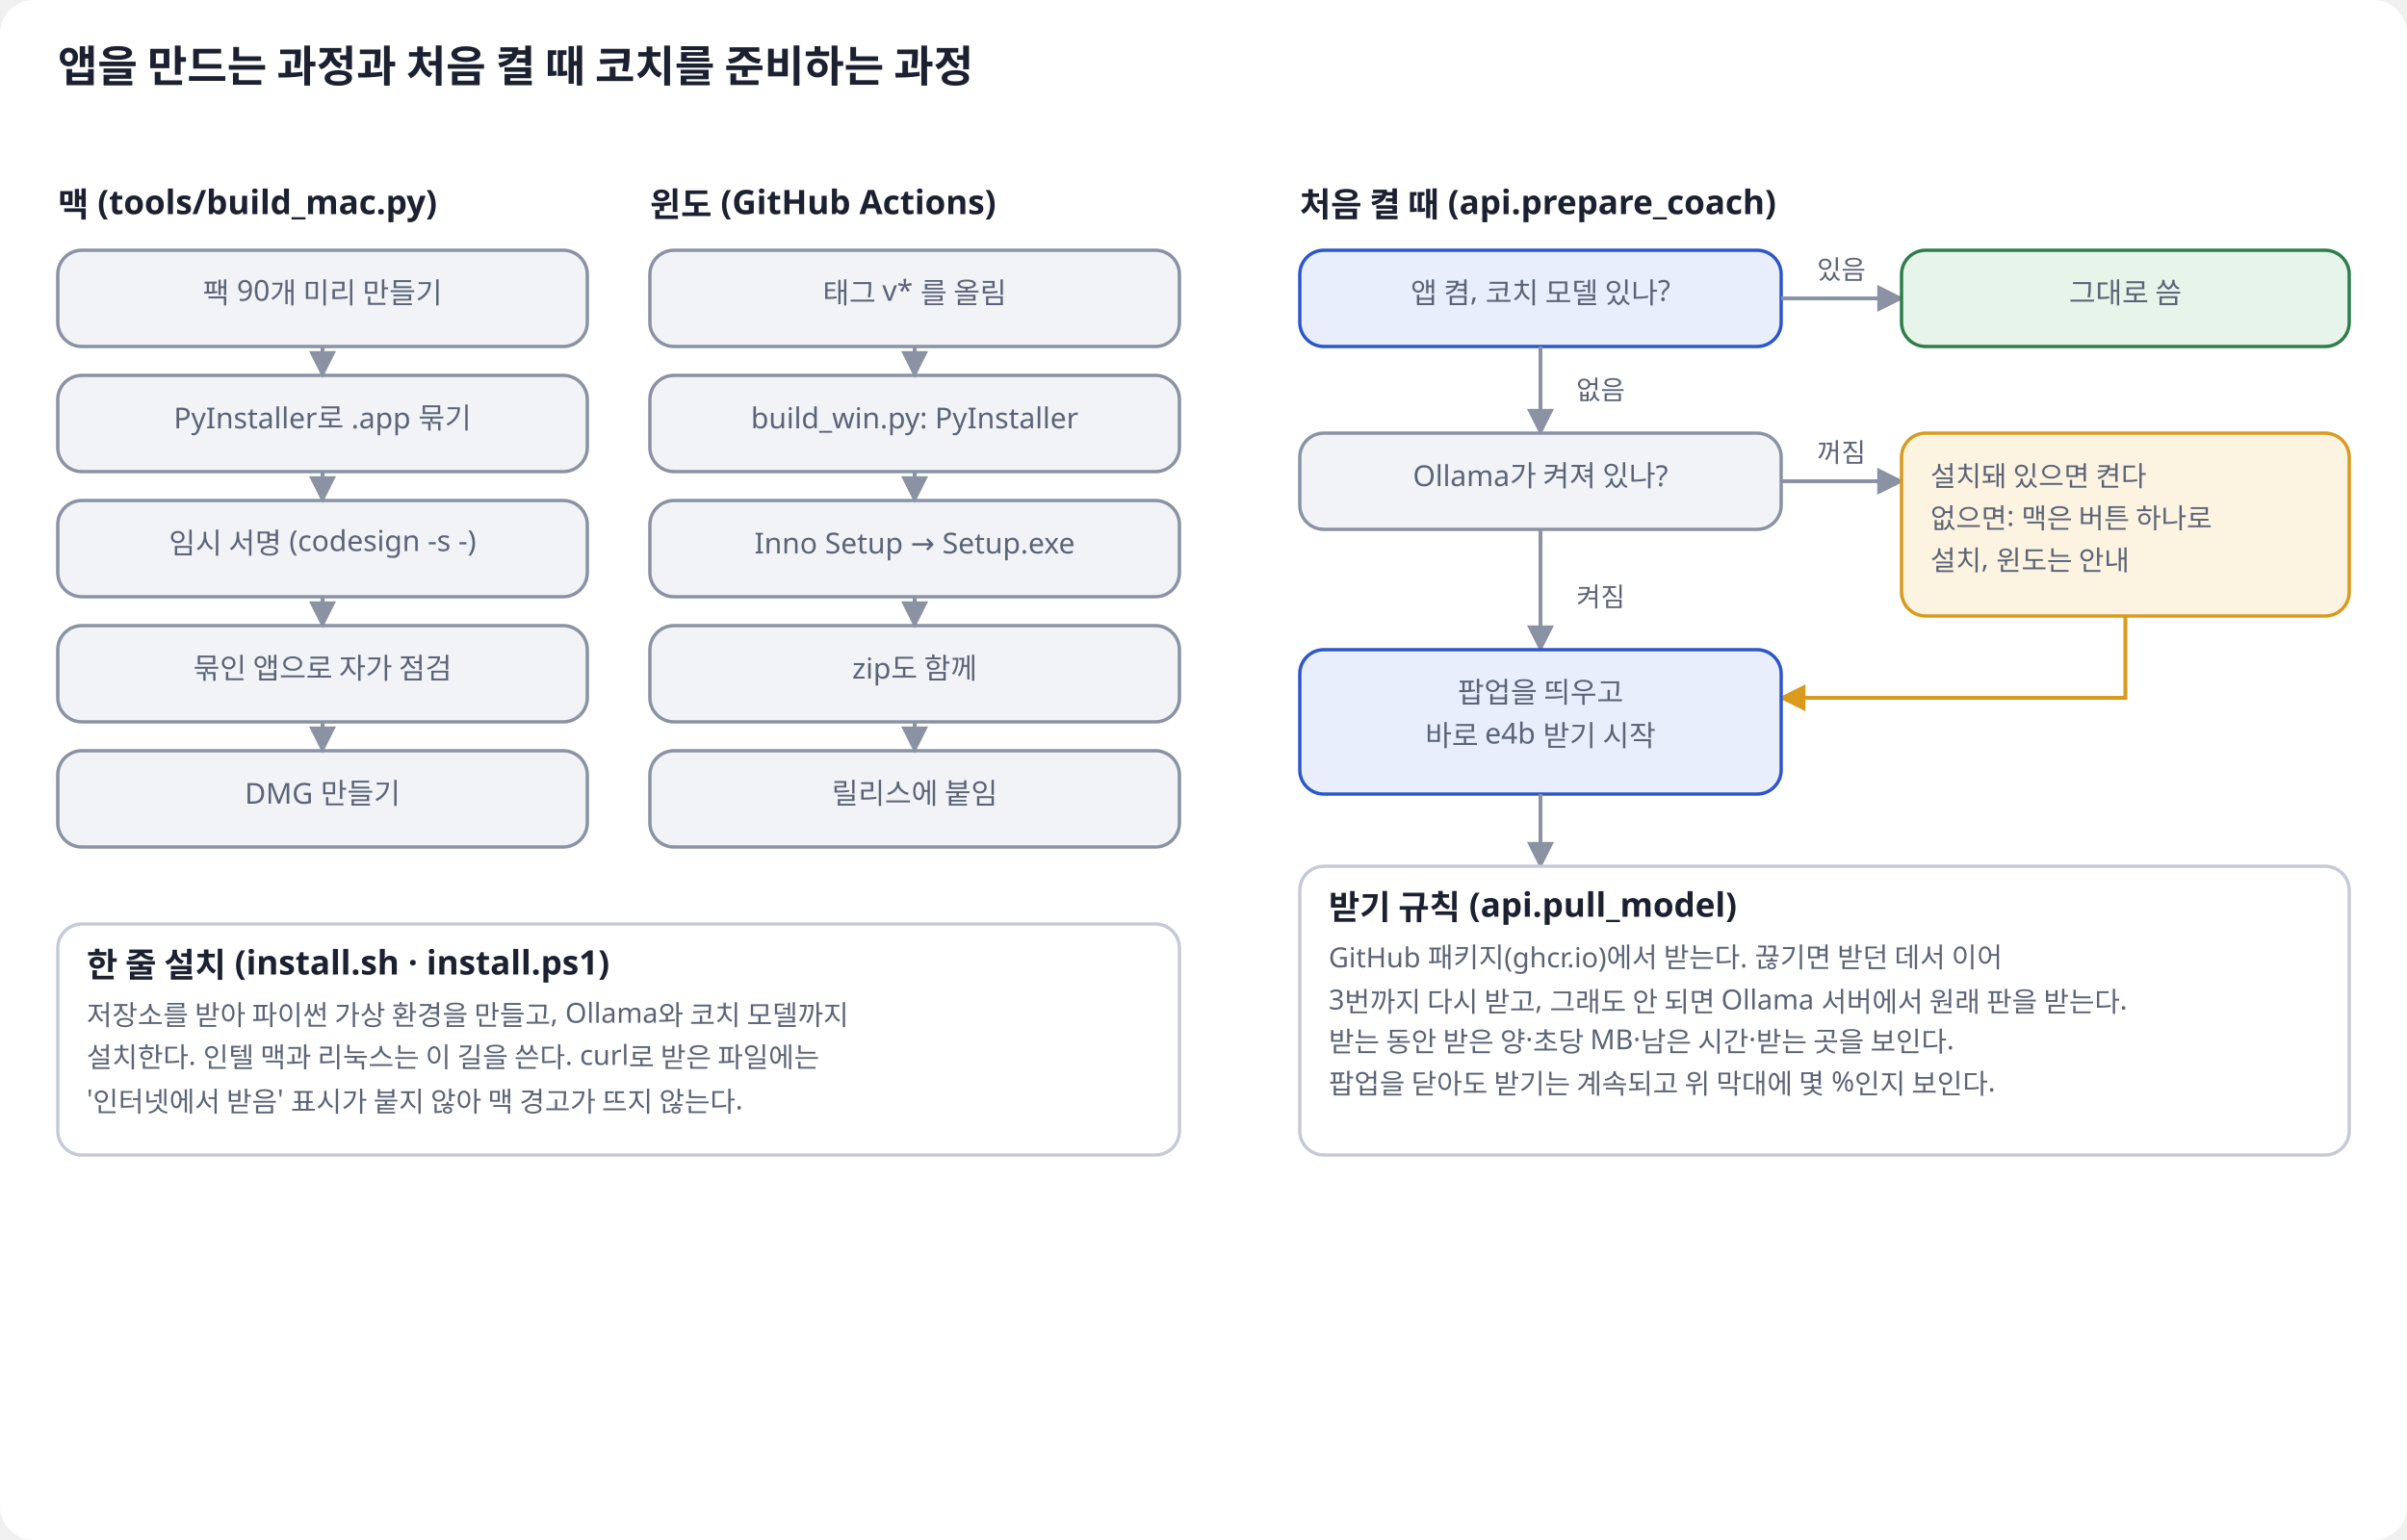
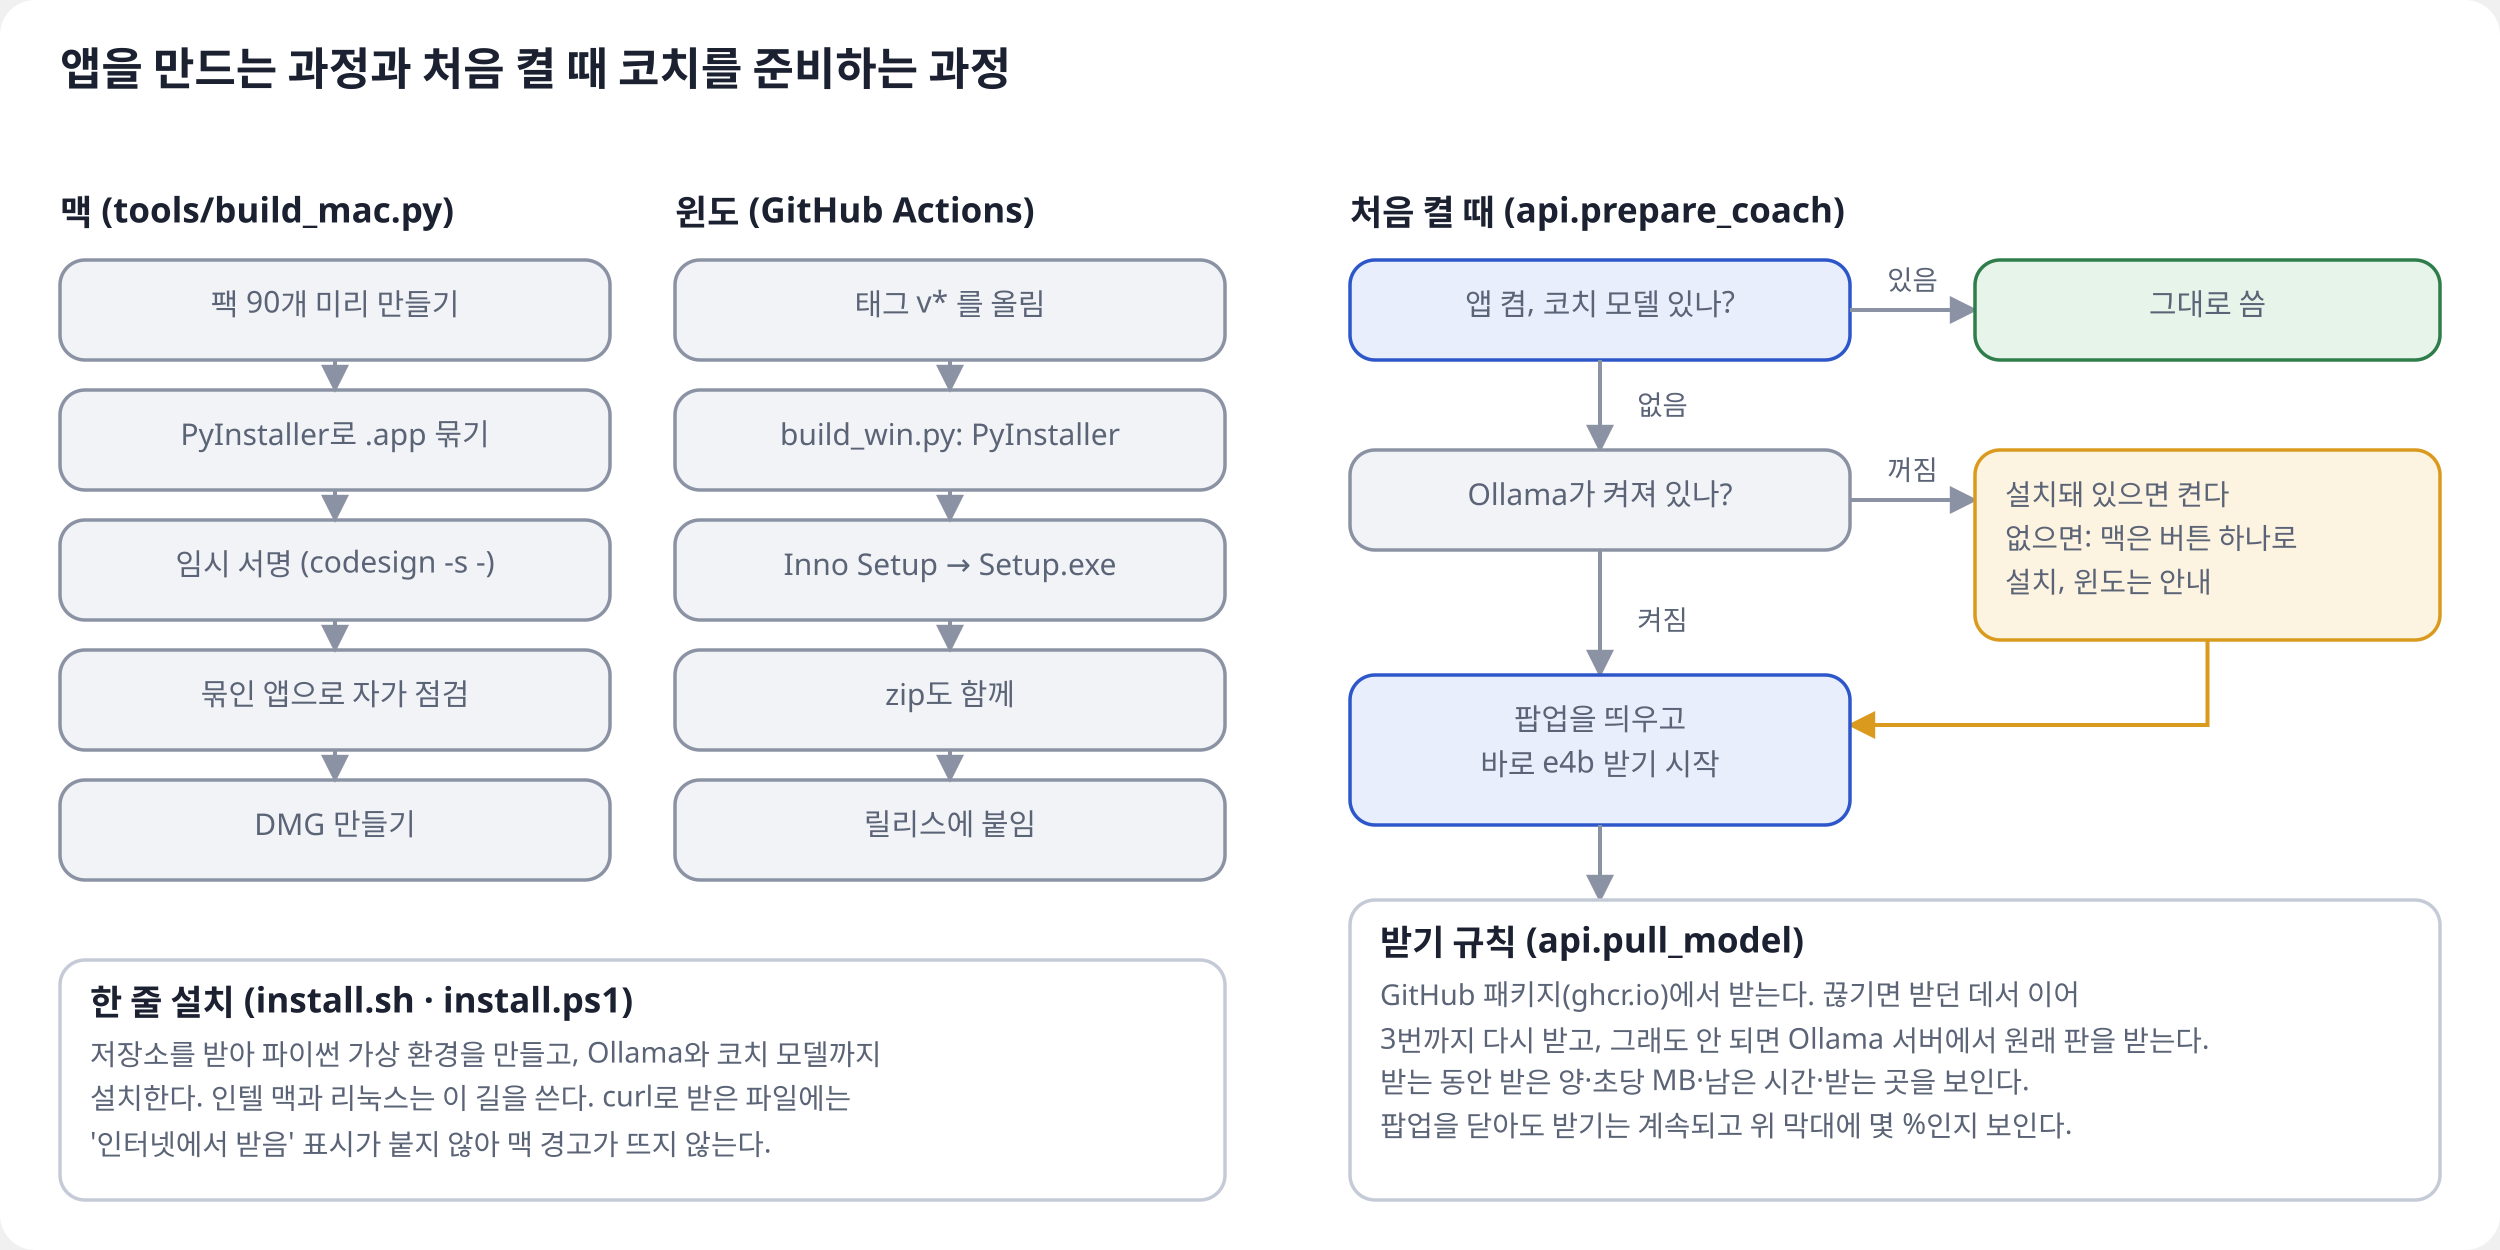
- <svg xmlns="http://www.w3.org/2000/svg" viewBox="0 0 1000 640" width="1000" height="640">
+ <svg xmlns="http://www.w3.org/2000/svg" viewBox="0 0 1000 500" width="1000" height="500">
  <defs>
    <marker id="a" viewBox="0 0 10 10" refX="9" refY="5" markerWidth="7" markerHeight="7" orient="auto-start-reverse">
      <path d="M0,0 L10,5 L0,10 z" fill="#8A92A3" />
    </marker>
    <marker id="b" viewBox="0 0 10 10" refX="9" refY="5" markerWidth="7" markerHeight="7" orient="auto-start-reverse">
      <path d="M0,0 L10,5 L0,10 z" fill="#2C56C9" />
    </marker>
    <marker id="c" viewBox="0 0 10 10" refX="9" refY="5" markerWidth="7" markerHeight="7" orient="auto-start-reverse">
      <path d="M0,0 L10,5 L0,10 z" fill="#D99A1E" />
    </marker>
    <marker id="r" viewBox="0 0 10 10" refX="9" refY="5" markerWidth="7" markerHeight="7" orient="auto-start-reverse">
      <path d="M0,0 L10,5 L0,10 z" fill="#B93A27" />
    </marker>
    <marker id="g" viewBox="0 0 10 10" refX="9" refY="5" markerWidth="7" markerHeight="7" orient="auto-start-reverse">
      <path d="M0,0 L10,5 L0,10 z" fill="#2E7D4A" />
    </marker>
  </defs>
-   <rect width="1000" height="640" rx="14" fill="#FFFFFF" />
+   <rect width="1000" height="500" rx="14" fill="#FFFFFF" />
  <text x="24" y="34" font-family="'Apple SD Gothic Neo','Malgun Gothic','Noto Sans KR',sans-serif" font-size="18" font-weight="700" fill="#1B2130" text-anchor="start">앱을 만드는 과정과 처음 켤 때 코치를 준비하는 과정</text>
  <text x="24" y="90" font-family="'Apple SD Gothic Neo','Malgun Gothic','Noto Sans KR',sans-serif" font-size="14" font-weight="700" fill="#1B2130" text-anchor="start">맥 (tools/build_mac.py)</text>
  <rect x="24" y="104" width="220" height="40" rx="10" fill="#F1F3F7" stroke="#8A92A3" stroke-width="1.4" />
  <text x="134.0" y="126" font-family="'Apple SD Gothic Neo','Malgun Gothic','Noto Sans KR',sans-serif" font-size="12" font-weight="400" fill="#5B6476" text-anchor="middle">팩 90개 미리 만들기</text>
  <rect x="24" y="156" width="220" height="40" rx="10" fill="#F1F3F7" stroke="#8A92A3" stroke-width="1.4" />
  <text x="134.0" y="178" font-family="'Apple SD Gothic Neo','Malgun Gothic','Noto Sans KR',sans-serif" font-size="12" font-weight="400" fill="#5B6476" text-anchor="middle">PyInstaller로 .app 묶기</text>
  <path d="M134,144 L134,156" fill="none" stroke="#8A92A3" stroke-width="1.6" marker-end="url(#a)" />
  <rect x="24" y="208" width="220" height="40" rx="10" fill="#F1F3F7" stroke="#8A92A3" stroke-width="1.4" />
  <text x="134.0" y="230" font-family="'Apple SD Gothic Neo','Malgun Gothic','Noto Sans KR',sans-serif" font-size="12" font-weight="400" fill="#5B6476" text-anchor="middle">임시 서명 (codesign -s -)</text>
  <path d="M134,196 L134,208" fill="none" stroke="#8A92A3" stroke-width="1.6" marker-end="url(#a)" />
  <rect x="24" y="260" width="220" height="40" rx="10" fill="#F1F3F7" stroke="#8A92A3" stroke-width="1.4" />
  <text x="134.0" y="282" font-family="'Apple SD Gothic Neo','Malgun Gothic','Noto Sans KR',sans-serif" font-size="12" font-weight="400" fill="#5B6476" text-anchor="middle">묶인 앱으로 자가 점검</text>
  <path d="M134,248 L134,260" fill="none" stroke="#8A92A3" stroke-width="1.6" marker-end="url(#a)" />
  <rect x="24" y="312" width="220" height="40" rx="10" fill="#F1F3F7" stroke="#8A92A3" stroke-width="1.4" />
  <text x="134.0" y="334" font-family="'Apple SD Gothic Neo','Malgun Gothic','Noto Sans KR',sans-serif" font-size="12" font-weight="400" fill="#5B6476" text-anchor="middle">DMG 만들기</text>
  <path d="M134,300 L134,312" fill="none" stroke="#8A92A3" stroke-width="1.6" marker-end="url(#a)" />
  <text x="270" y="90" font-family="'Apple SD Gothic Neo','Malgun Gothic','Noto Sans KR',sans-serif" font-size="14" font-weight="700" fill="#1B2130" text-anchor="start">윈도 (GitHub Actions)</text>
  <rect x="270" y="104" width="220" height="40" rx="10" fill="#F1F3F7" stroke="#8A92A3" stroke-width="1.4" />
  <text x="380.0" y="126" font-family="'Apple SD Gothic Neo','Malgun Gothic','Noto Sans KR',sans-serif" font-size="12" font-weight="400" fill="#5B6476" text-anchor="middle">태그 v* 를 올림</text>
  <rect x="270" y="156" width="220" height="40" rx="10" fill="#F1F3F7" stroke="#8A92A3" stroke-width="1.4" />
  <text x="380.0" y="178" font-family="'Apple SD Gothic Neo','Malgun Gothic','Noto Sans KR',sans-serif" font-size="12" font-weight="400" fill="#5B6476" text-anchor="middle">build_win.py: PyInstaller</text>
  <path d="M380,144 L380,156" fill="none" stroke="#8A92A3" stroke-width="1.6" marker-end="url(#a)" />
  <rect x="270" y="208" width="220" height="40" rx="10" fill="#F1F3F7" stroke="#8A92A3" stroke-width="1.4" />
  <text x="380.0" y="230" font-family="'Apple SD Gothic Neo','Malgun Gothic','Noto Sans KR',sans-serif" font-size="12" font-weight="400" fill="#5B6476" text-anchor="middle">Inno Setup → Setup.exe</text>
  <path d="M380,196 L380,208" fill="none" stroke="#8A92A3" stroke-width="1.6" marker-end="url(#a)" />
  <rect x="270" y="260" width="220" height="40" rx="10" fill="#F1F3F7" stroke="#8A92A3" stroke-width="1.4" />
  <text x="380.0" y="282" font-family="'Apple SD Gothic Neo','Malgun Gothic','Noto Sans KR',sans-serif" font-size="12" font-weight="400" fill="#5B6476" text-anchor="middle">zip도 함께</text>
  <path d="M380,248 L380,260" fill="none" stroke="#8A92A3" stroke-width="1.6" marker-end="url(#a)" />
  <rect x="270" y="312" width="220" height="40" rx="10" fill="#F1F3F7" stroke="#8A92A3" stroke-width="1.4" />
  <text x="380.0" y="334" font-family="'Apple SD Gothic Neo','Malgun Gothic','Noto Sans KR',sans-serif" font-size="12" font-weight="400" fill="#5B6476" text-anchor="middle">릴리스에 붙임</text>
  <path d="M380,300 L380,312" fill="none" stroke="#8A92A3" stroke-width="1.6" marker-end="url(#a)" />
  <rect x="24" y="384" width="466" height="96" rx="10" fill="#FFFFFF" stroke="#C5CBD6" stroke-width="1.4" />
  <text x="36" y="406" font-family="'Apple SD Gothic Neo','Malgun Gothic','Noto Sans KR',sans-serif" font-size="14" font-weight="700" fill="#1B2130" text-anchor="start">한 줄 설치 (install.sh · install.ps1)</text>
  <text x="36" y="426" font-family="'Apple SD Gothic Neo','Malgun Gothic','Noto Sans KR',sans-serif" font-size="11.5" font-weight="400" fill="#5B6476" text-anchor="start">저장소를 받아 파이썬 가상 환경을 만들고, Ollama와 코치 모델까지</text>
  <text x="36" y="443.5" font-family="'Apple SD Gothic Neo','Malgun Gothic','Noto Sans KR',sans-serif" font-size="11.5" font-weight="400" fill="#5B6476" text-anchor="start">설치한다. 인텔 맥과 리눅스는 이 길을 쓴다. curl로 받은 파일에는</text>
  <text x="36" y="461.0" font-family="'Apple SD Gothic Neo','Malgun Gothic','Noto Sans KR',sans-serif" font-size="11.5" font-weight="400" fill="#5B6476" text-anchor="start">'인터넷에서 받음' 표시가 붙지 않아 맥 경고가 뜨지 않는다.</text>
  <text x="540" y="90" font-family="'Apple SD Gothic Neo','Malgun Gothic','Noto Sans KR',sans-serif" font-size="14" font-weight="700" fill="#1B2130" text-anchor="start">처음 켤 때 (api.prepare_coach)</text>
  <rect x="540" y="104" width="200" height="40" rx="10" fill="#E8EEFC" stroke="#2C56C9" stroke-width="1.4" />
  <text x="640.0" y="126" font-family="'Apple SD Gothic Neo','Malgun Gothic','Noto Sans KR',sans-serif" font-size="12" font-weight="400" fill="#5B6476" text-anchor="middle">앱 켬, 코치 모델 있나?</text>
  <path d="M740,124 L790,124" fill="none" stroke="#8A92A3" stroke-width="1.6" marker-end="url(#a)" />
  <text x="765" y="116" font-family="'Apple SD Gothic Neo','Malgun Gothic','Noto Sans KR',sans-serif" font-size="11" font-weight="400" fill="#5B6476" text-anchor="middle">있음</text>
  <rect x="790" y="104" width="186" height="40" rx="10" fill="#E6F4EA" stroke="#2E7D4A" stroke-width="1.4" />
  <text x="883.0" y="126" font-family="'Apple SD Gothic Neo','Malgun Gothic','Noto Sans KR',sans-serif" font-size="12" font-weight="400" fill="#5B6476" text-anchor="middle">그대로 씀</text>
  <path d="M640,144 L640,180" fill="none" stroke="#8A92A3" stroke-width="1.6" marker-end="url(#a)" />
  <text x="665" y="166" font-family="'Apple SD Gothic Neo','Malgun Gothic','Noto Sans KR',sans-serif" font-size="11" font-weight="400" fill="#5B6476" text-anchor="middle">없음</text>
  <rect x="540" y="180" width="200" height="40" rx="10" fill="#F1F3F7" stroke="#8A92A3" stroke-width="1.4" />
  <text x="640.0" y="202" font-family="'Apple SD Gothic Neo','Malgun Gothic','Noto Sans KR',sans-serif" font-size="12" font-weight="400" fill="#5B6476" text-anchor="middle">Ollama가 켜져 있나?</text>
  <path d="M740,200 L790,200" fill="none" stroke="#8A92A3" stroke-width="1.6" marker-end="url(#a)" />
  <text x="765" y="192" font-family="'Apple SD Gothic Neo','Malgun Gothic','Noto Sans KR',sans-serif" font-size="11" font-weight="400" fill="#5B6476" text-anchor="middle">꺼짐</text>
  <rect x="790" y="180" width="186" height="76" rx="10" fill="#FDF3E1" stroke="#D99A1E" stroke-width="1.4" />
  <text x="802" y="202" font-family="'Apple SD Gothic Neo','Malgun Gothic','Noto Sans KR',sans-serif" font-size="11.5" font-weight="400" fill="#5B6476" text-anchor="start">설치돼 있으면 켠다</text>
  <text x="802" y="219.5" font-family="'Apple SD Gothic Neo','Malgun Gothic','Noto Sans KR',sans-serif" font-size="11.5" font-weight="400" fill="#5B6476" text-anchor="start">없으면: 맥은 버튼 하나로</text>
  <text x="802" y="237.0" font-family="'Apple SD Gothic Neo','Malgun Gothic','Noto Sans KR',sans-serif" font-size="11.5" font-weight="400" fill="#5B6476" text-anchor="start">설치, 윈도는 안내</text>
  <path d="M640,220 L640,270" fill="none" stroke="#8A92A3" stroke-width="1.6" marker-end="url(#a)" />
  <text x="665" y="252" font-family="'Apple SD Gothic Neo','Malgun Gothic','Noto Sans KR',sans-serif" font-size="11" font-weight="400" fill="#5B6476" text-anchor="middle">켜짐</text>
  <path d="M883,256 L883,290 L740,290" fill="none" stroke="#D99A1E" stroke-width="1.6" marker-end="url(#c)" />
  <rect x="540" y="270" width="200" height="60" rx="10" fill="#E8EEFC" stroke="#2C56C9" stroke-width="1.4" />
  <text x="640.0" y="292" font-family="'Apple SD Gothic Neo','Malgun Gothic','Noto Sans KR',sans-serif" font-size="12" font-weight="400" fill="#5B6476" text-anchor="middle">팝업을 띄우고</text>
  <text x="640.0" y="310" font-family="'Apple SD Gothic Neo','Malgun Gothic','Noto Sans KR',sans-serif" font-size="12" font-weight="400" fill="#5B6476" text-anchor="middle">바로 e4b 받기 시작</text>
  <path d="M640,330 L640,360" fill="none" stroke="#8A92A3" stroke-width="1.6" marker-end="url(#a)" />
  <rect x="540" y="360" width="436" height="120" rx="10" fill="#FFFFFF" stroke="#C5CBD6" stroke-width="1.4" />
  <text x="552" y="382" font-family="'Apple SD Gothic Neo','Malgun Gothic','Noto Sans KR',sans-serif" font-size="14" font-weight="700" fill="#1B2130" text-anchor="start">받기 규칙 (api.pull_model)</text>
  <text x="552" y="402" font-family="'Apple SD Gothic Neo','Malgun Gothic','Noto Sans KR',sans-serif" font-size="11.5" font-weight="400" fill="#5B6476" text-anchor="start">GitHub 패키지(ghcr.io)에서 받는다. 끊기면 받던 데서 이어</text>
  <text x="552" y="419.5" font-family="'Apple SD Gothic Neo','Malgun Gothic','Noto Sans KR',sans-serif" font-size="11.5" font-weight="400" fill="#5B6476" text-anchor="start">3번까지 다시 받고, 그래도 안 되면 Ollama 서버에서 원래 판을 받는다.</text>
  <text x="552" y="437.0" font-family="'Apple SD Gothic Neo','Malgun Gothic','Noto Sans KR',sans-serif" font-size="11.5" font-weight="400" fill="#5B6476" text-anchor="start">받는 동안 받은 양·초당 MB·남은 시간·받는 곳을 보인다.</text>
  <text x="552" y="454.5" font-family="'Apple SD Gothic Neo','Malgun Gothic','Noto Sans KR',sans-serif" font-size="11.5" font-weight="400" fill="#5B6476" text-anchor="start">팝업을 닫아도 받기는 계속되고 위 막대에 몇 %인지 보인다.</text>
</svg>
